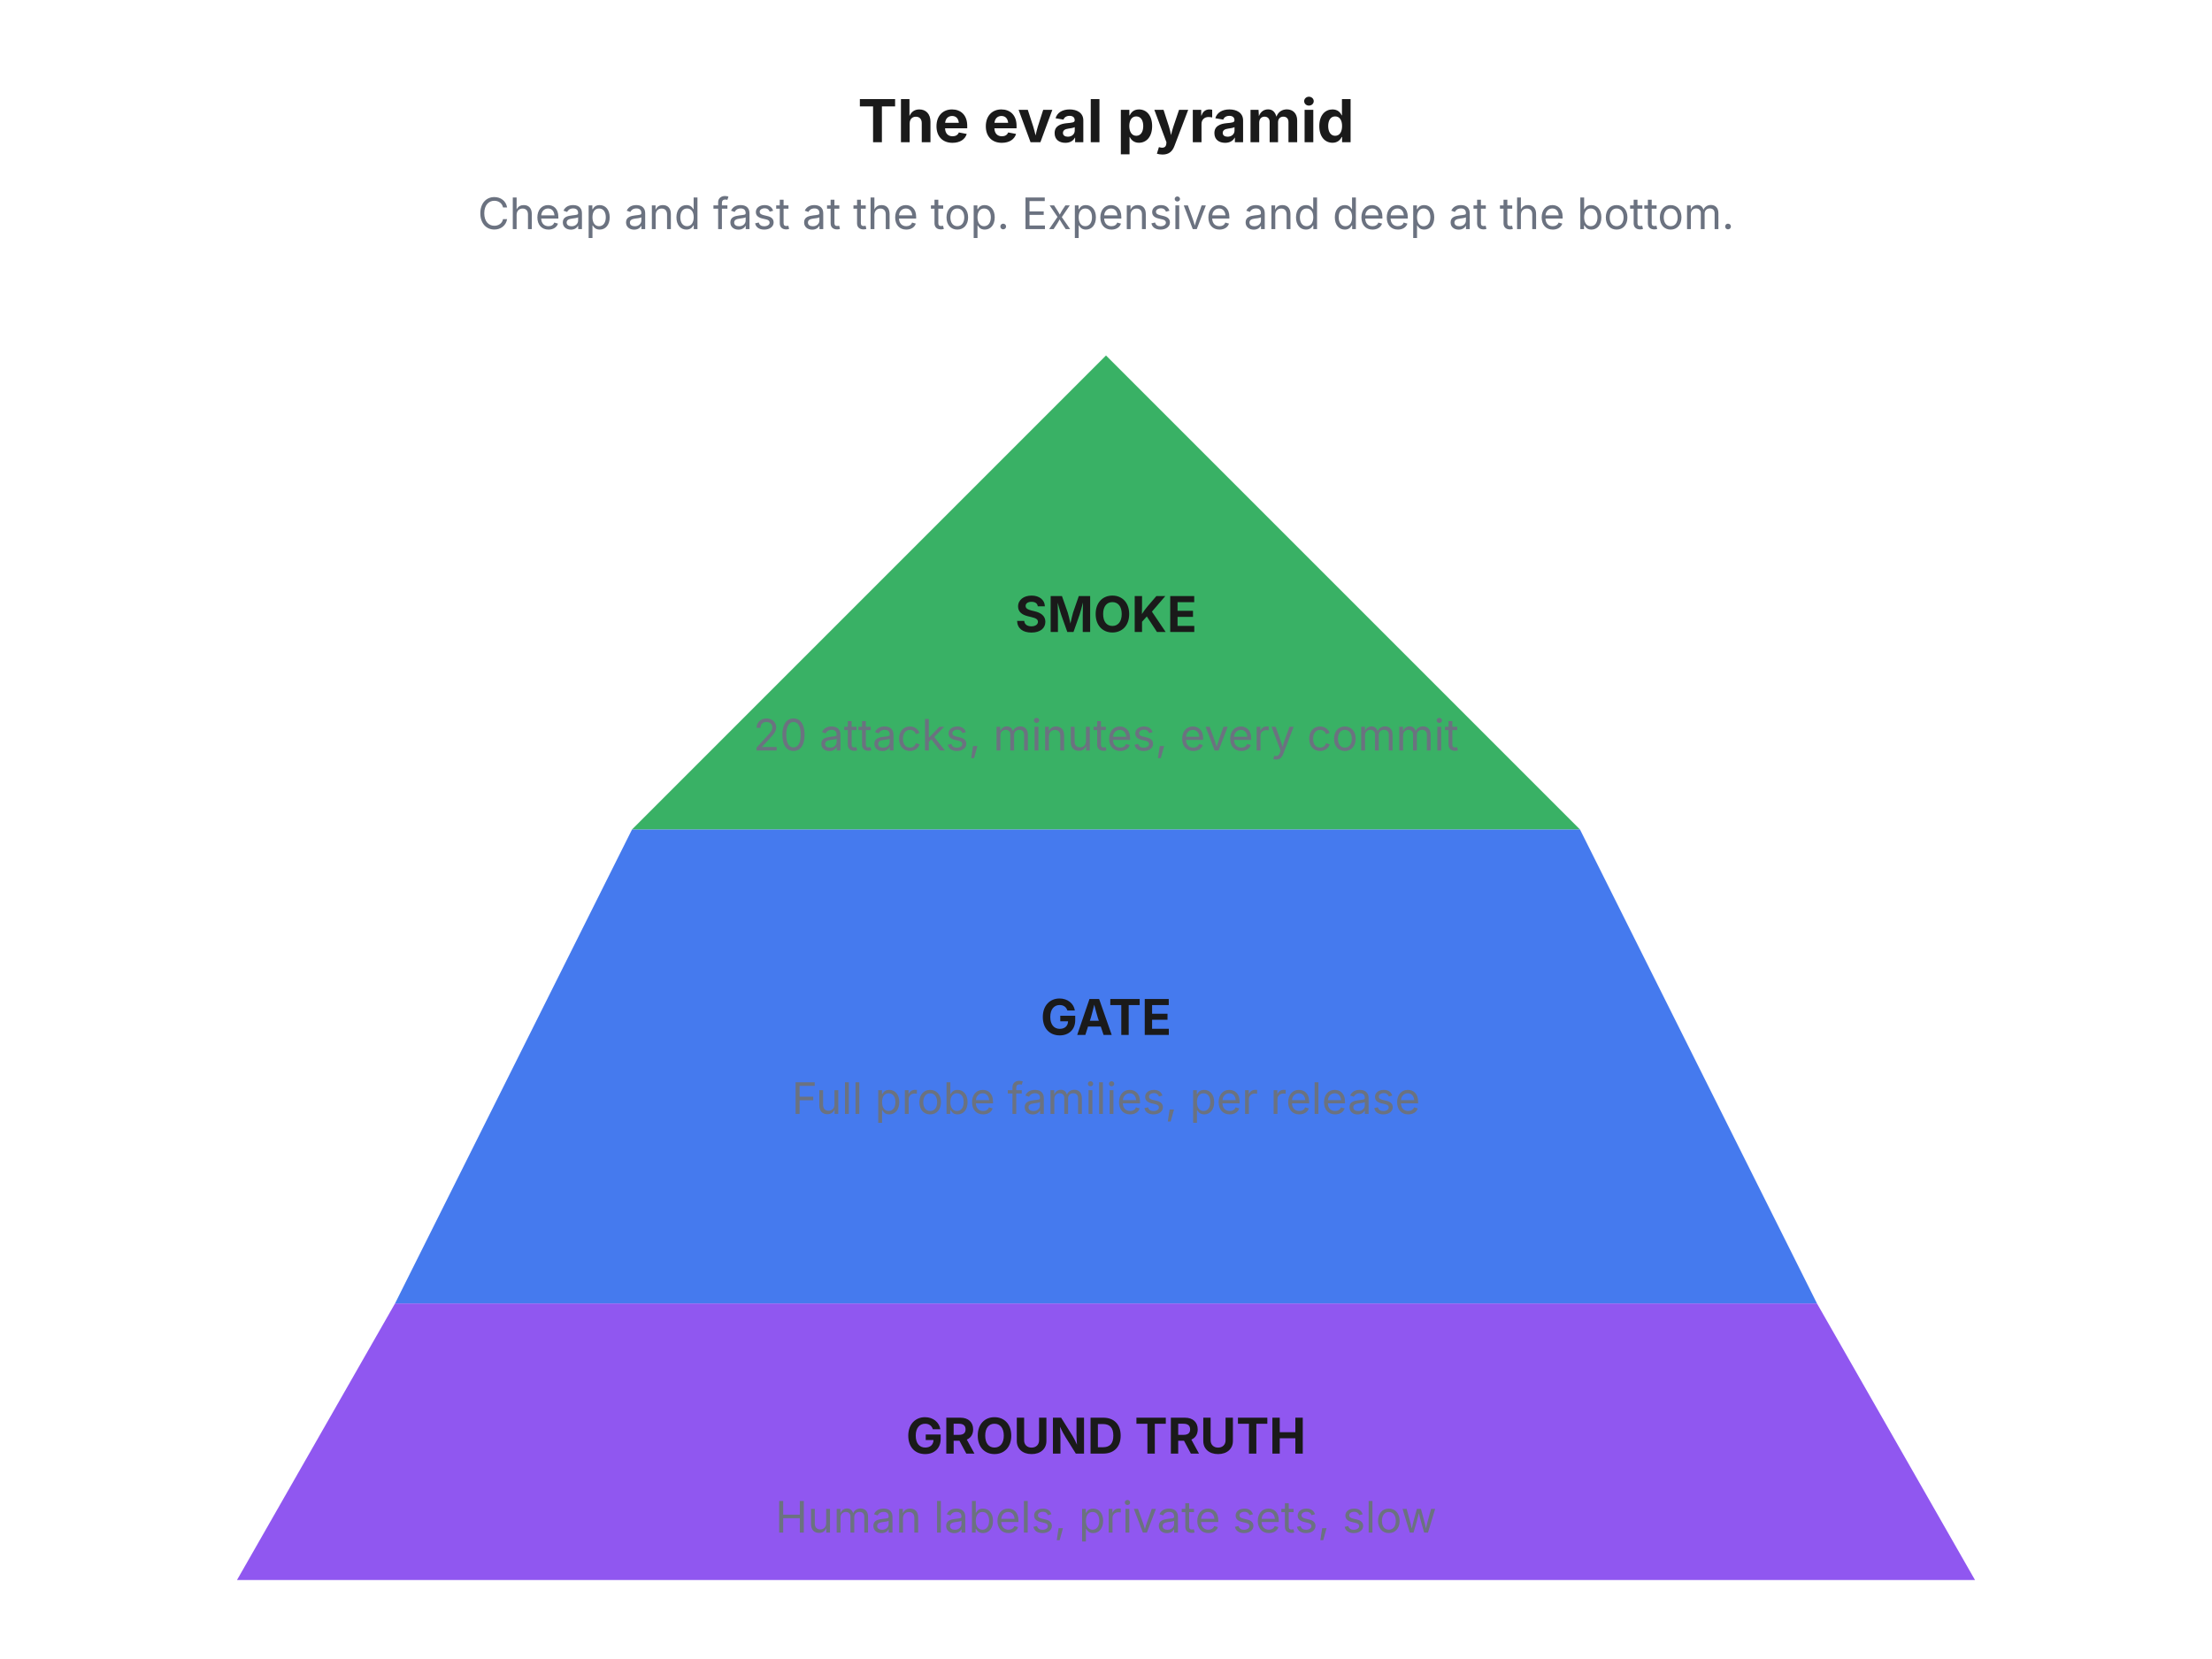
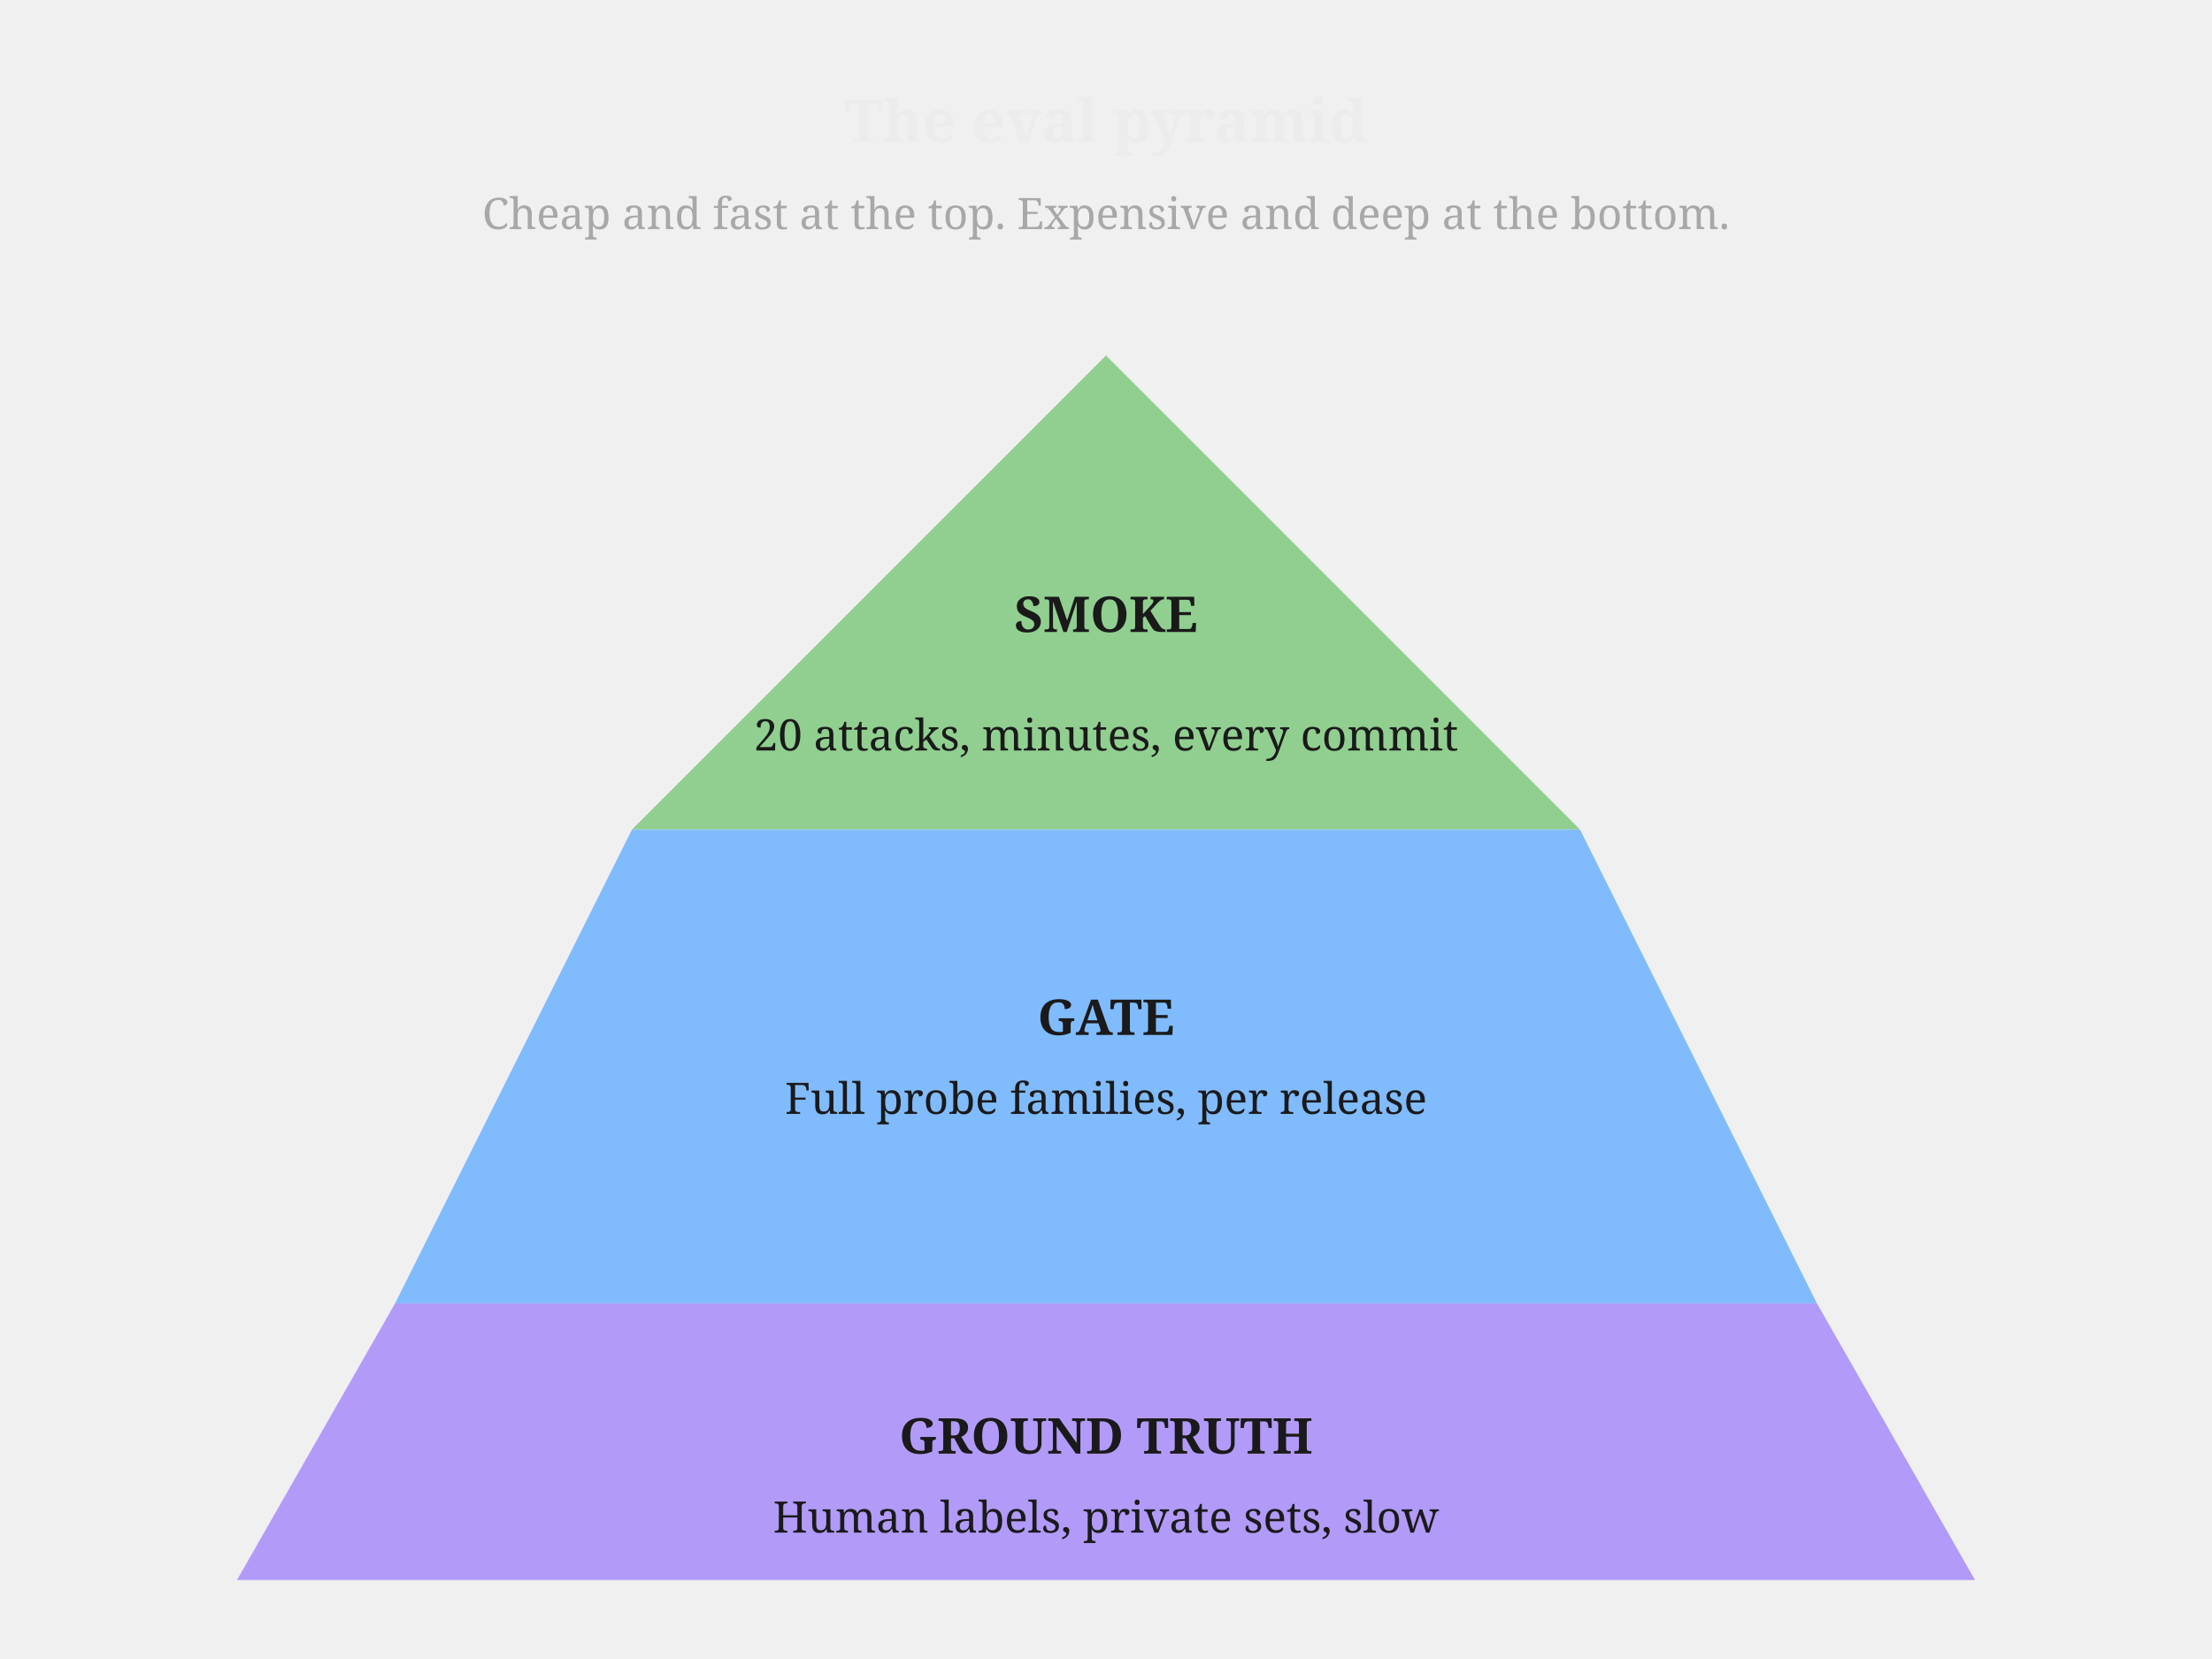
<svg xmlns="http://www.w3.org/2000/svg" width="560" height="420" viewBox="0 0 560 420" role="img" aria-label="The eval pyramid: three tiers">
-   <rect width="560" height="420" fill="#ffffff" />
-   <style>text{font-family:system-ui,-apple-system,sans-serif;fill:#1a1a1a} .t{font-size:15px;font-weight:700} .s{font-size:12.5px} .xs{font-size:11px;fill:#6b7280} .b{font-weight:700}</style>
+   <style>text{font-family:'Charis SIL',Georgia,serif;fill:#ececec} .t{font-size:15px;font-weight:700} .s{font-size:12.5px} .xs{font-size:11px;fill:#a8a8a8} .b{font-weight:700}</style>
  <text x="280" y="36" text-anchor="middle" class="t">The eval pyramid</text>
  <text x="280" y="58" text-anchor="middle" class="xs">Cheap and fast at the top. Expensive and deep at the bottom.</text>
-   <polygon points="280,90 400,210 160,210" fill="#16a34a" opacity="0.85" />
-   <polygon points="160,210 400,210 460,330 100,330" fill="#2563eb" opacity="0.85" />
-   <polygon points="100,330 460,330 500,400 60,400" fill="#7c3aed" opacity="0.85" />
-   <text x="280" y="160" text-anchor="middle" class="s b" fill="#fff">SMOKE</text>
-   <text x="280" y="190" text-anchor="middle" class="xs" fill="#fff">20 attacks, minutes, every commit</text>
-   <text x="280" y="262" text-anchor="middle" class="s b" fill="#fff">GATE</text>
-   <text x="280" y="282" text-anchor="middle" class="xs" fill="#fff">Full probe families, per release</text>
-   <text x="280" y="368" text-anchor="middle" class="s b" fill="#fff">GROUND TRUTH</text>
-   <text x="280" y="388" text-anchor="middle" class="xs" fill="#fff">Human labels, private sets, slow</text>
+   <polygon points="280,90 400,210 160,210" fill="#7fc97f" opacity="0.85" />
+   <polygon points="160,210 400,210 460,330 100,330" fill="#6cb2ff" opacity="0.85" />
+   <polygon points="100,330 460,330 500,400 60,400" fill="#a78bfa" opacity="0.85" />
+   <text x="280" y="160" text-anchor="middle" class="s b" fill="#fff" style="fill:#1a1a1a">SMOKE</text>
+   <text x="280" y="190" text-anchor="middle" class="xs" fill="#fff" style="fill:#1a1a1a">20 attacks, minutes, every commit</text>
+   <text x="280" y="262" text-anchor="middle" class="s b" fill="#fff" style="fill:#1a1a1a">GATE</text>
+   <text x="280" y="282" text-anchor="middle" class="xs" fill="#fff" style="fill:#1a1a1a">Full probe families, per release</text>
+   <text x="280" y="368" text-anchor="middle" class="s b" fill="#fff" style="fill:#1a1a1a">GROUND TRUTH</text>
+   <text x="280" y="388" text-anchor="middle" class="xs" fill="#fff" style="fill:#1a1a1a">Human labels, private sets, slow</text>
</svg>
